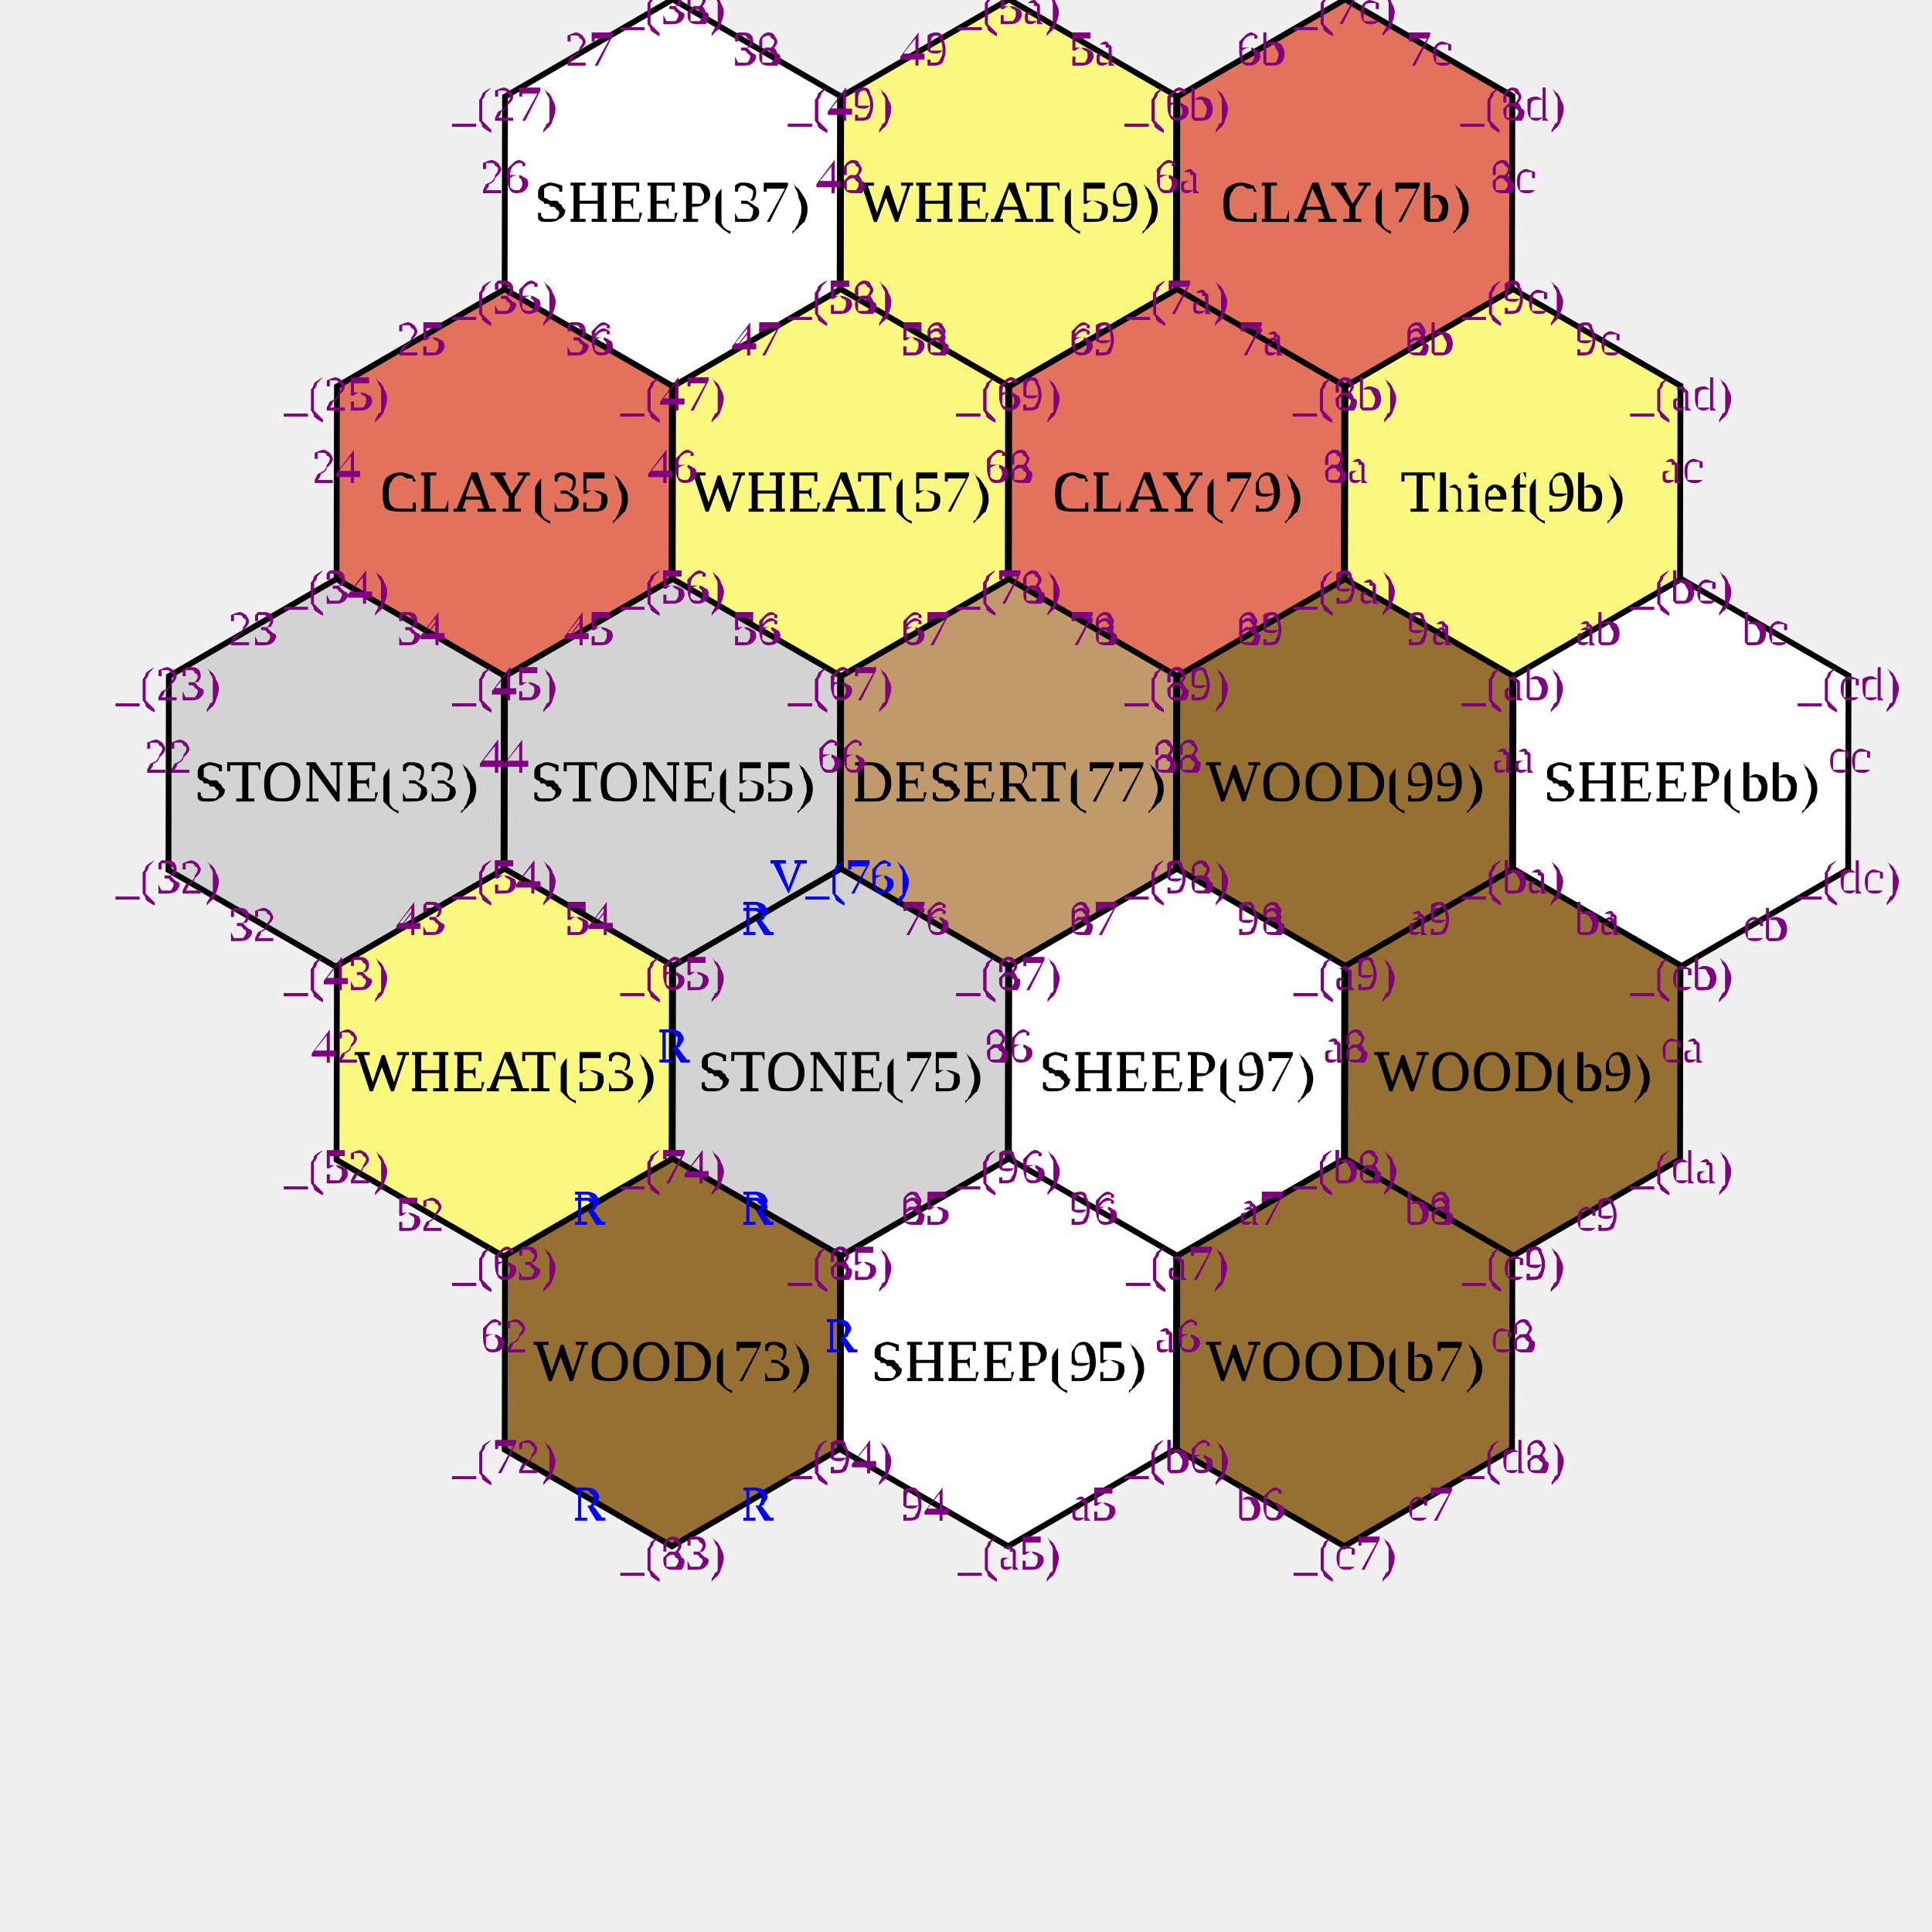
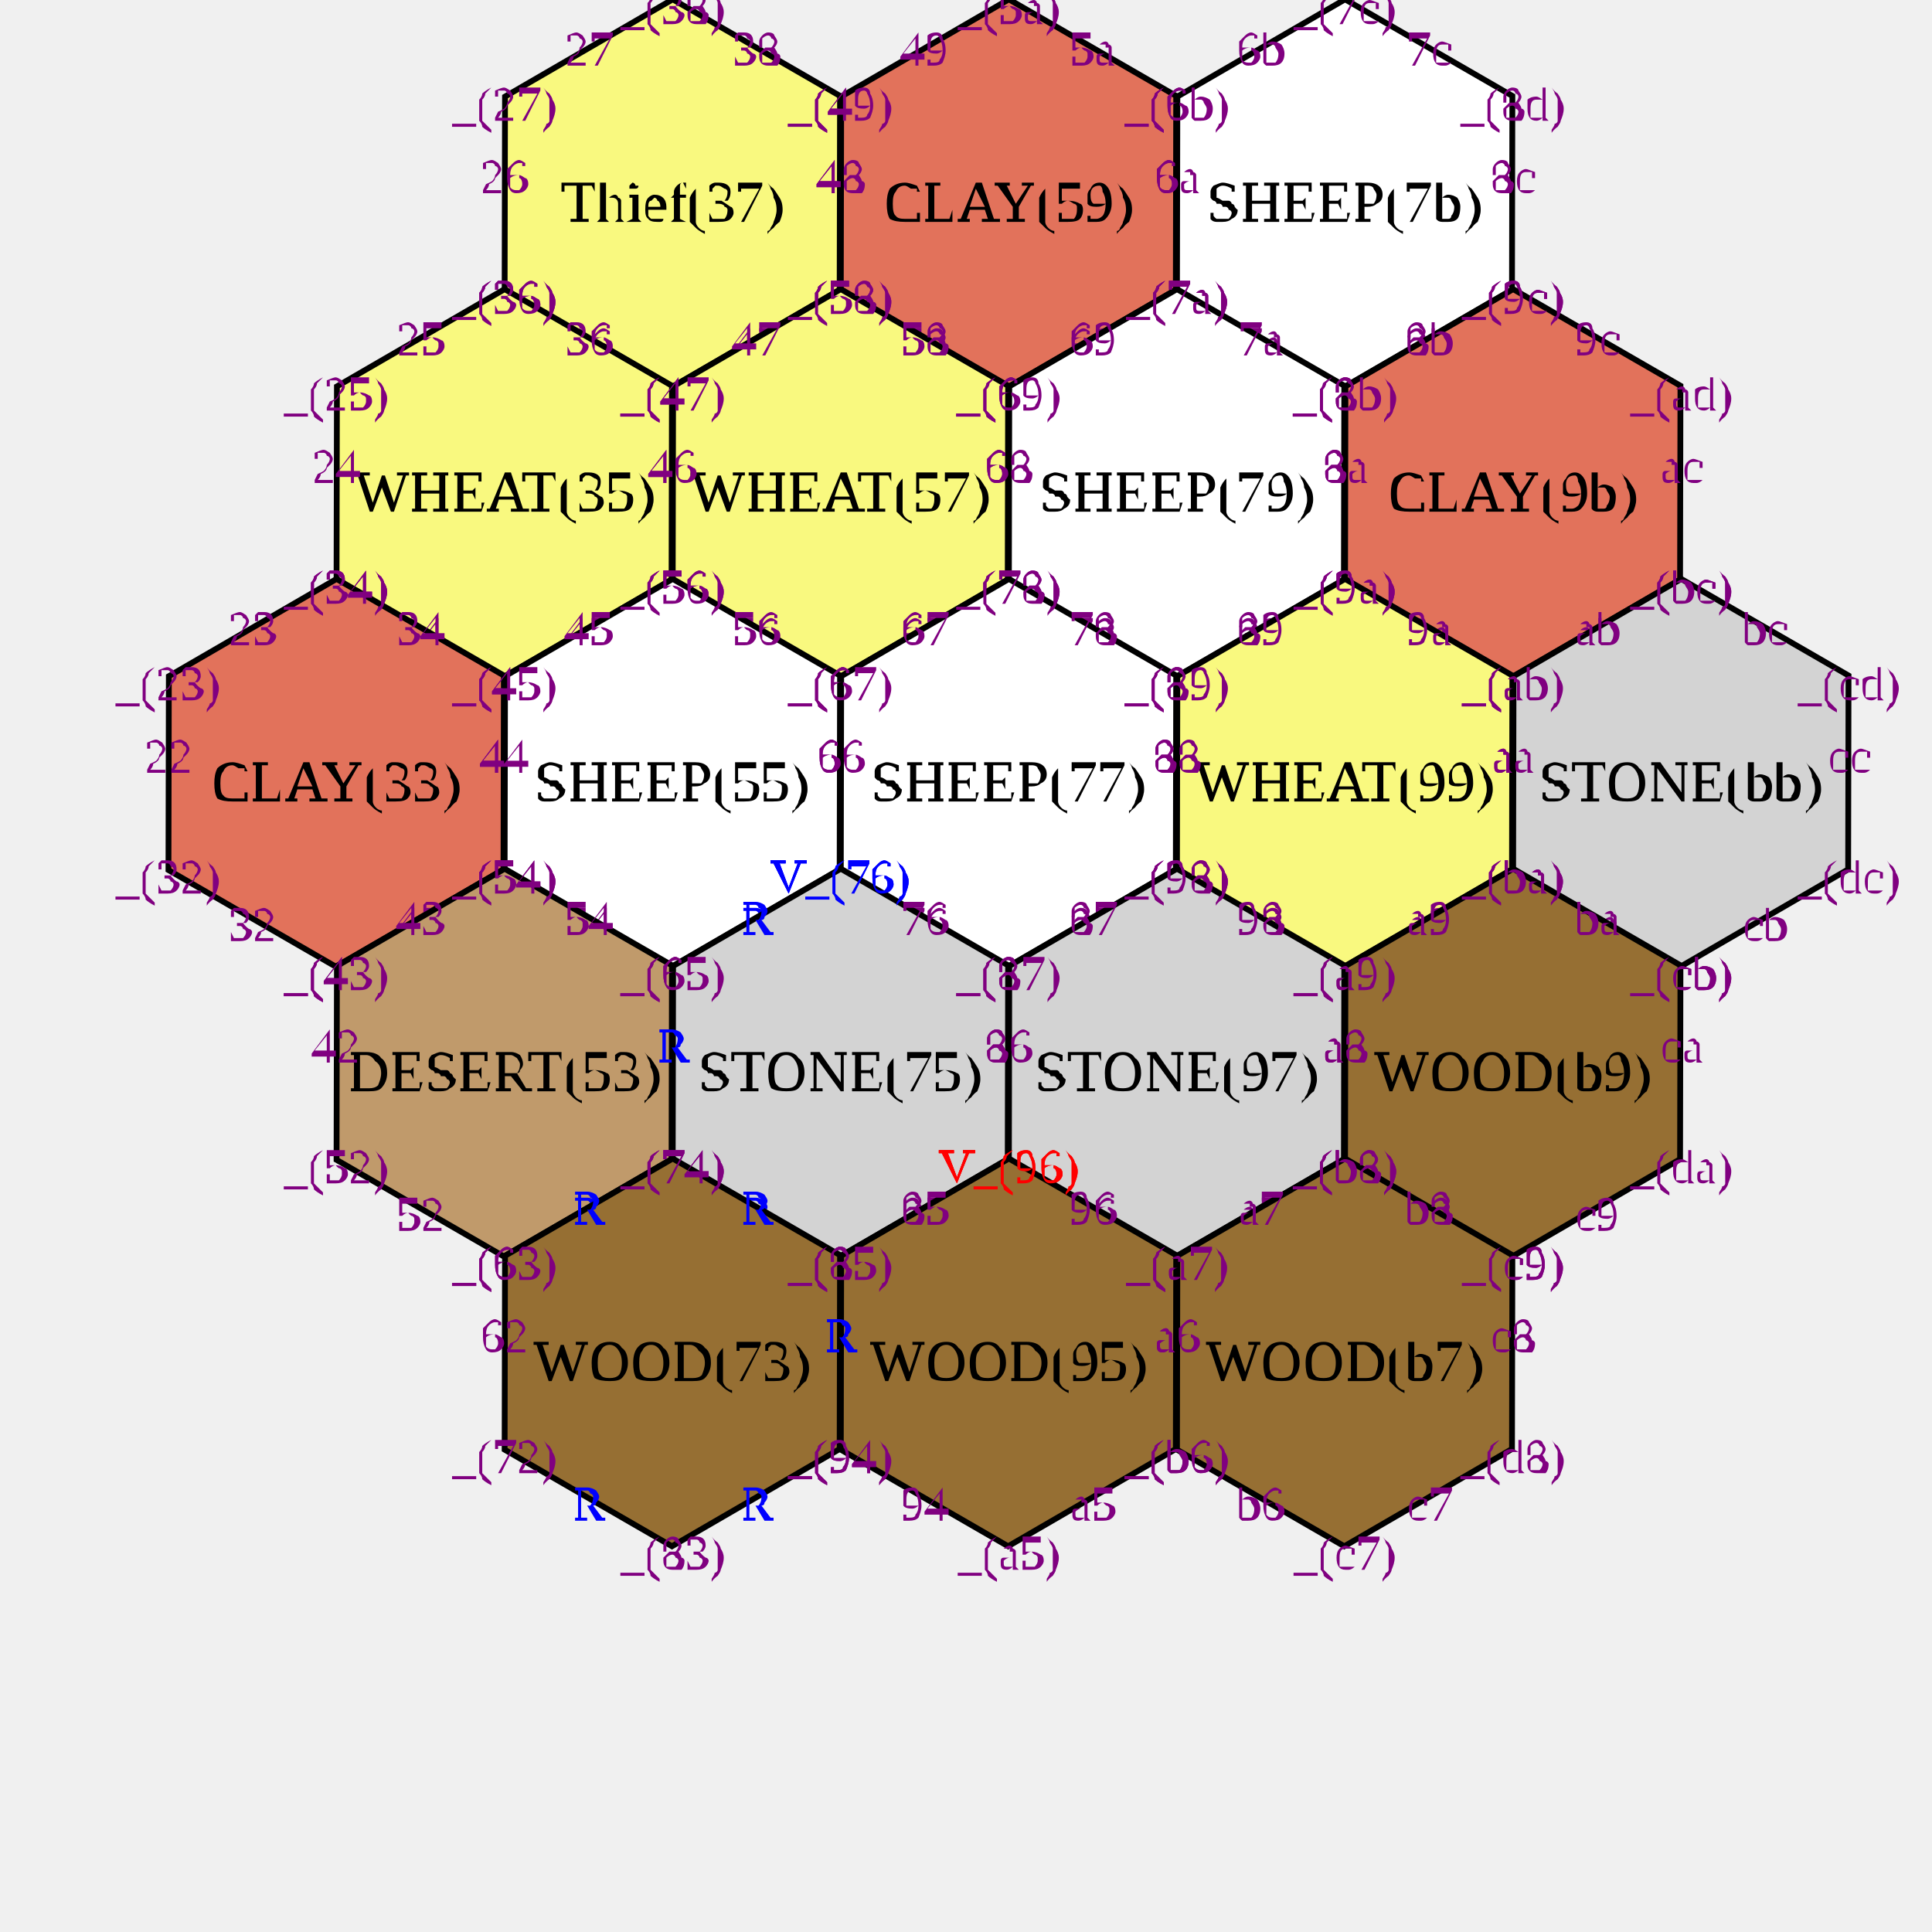
<svg viewBox="0 0 10 10" style="background-color: #0077be;">
  <defs>
    <path id="hexagon" d="M 1 0 L 0.5 -0.87 L -0.5 -0.87 L -1 0 L -0.5 0.87 L 0.5 0.87 Z" transform="rotate(30)" />
  </defs>
  <g id="hexgrid">
-     <use href="#hexagon" x="3.48" y="1" fill="white" stroke="black" stroke-width="0.03" transform="scale(1.0)" />
-     <text x="3.48" y="1.15" text-anchor="middle" font-size="0.3" fill="black">SHEEP(37)</text>
+     <use href="#hexagon" x="3.48" y="1" fill="#f9f97f" stroke="black" stroke-width="0.03" transform="scale(1.0)" />
+     <text x="3.48" y="1.15" text-anchor="middle" font-size="0.3" fill="black">Thief(37)</text>
    <text x="3.48" y="0.125" text-anchor="middle" font-size="0.25" fill="purple">_(38)</text>
    <text x="2.61" y="0.625" text-anchor="middle" font-size="0.25" fill="purple">_(27)</text>
    <text x="2.61" y="1.625" text-anchor="middle" font-size="0.25" fill="purple">_(36)</text>
    <text x="3.48" y="2.125" text-anchor="middle" font-size="0.25" fill="purple">_(47)</text>
    <text x="4.35" y="1.625" text-anchor="middle" font-size="0.25" fill="purple">_(58)</text>
    <text x="4.35" y="0.625" text-anchor="middle" font-size="0.25" fill="purple">_(49)</text>
    <text x="3.045" y="0.34" text-anchor="middle" font-size="0.25" fill="purple">27</text>
    <text x="2.61" y="1" text-anchor="middle" font-size="0.25" fill="purple">26</text>
    <text x="3.045" y="1.87" text-anchor="middle" font-size="0.25" fill="purple">36</text>
    <text x="3.915" y="1.87" text-anchor="middle" font-size="0.25" fill="purple">47</text>
    <text x="4.35" y="1" text-anchor="middle" font-size="0.25" fill="purple">48</text>
    <text x="3.915" y="0.34" text-anchor="middle" font-size="0.25" fill="purple">38</text>
-     <use href="#hexagon" x="5.22" y="1" fill="#f9f97f" stroke="black" stroke-width="0.03" transform="scale(1.0)" />
-     <text x="5.22" y="1.15" text-anchor="middle" font-size="0.3" fill="black">WHEAT(59)</text>
+     <use href="#hexagon" x="5.22" y="1" fill="#E2725B" stroke="black" stroke-width="0.03" transform="scale(1.0)" />
+     <text x="5.22" y="1.15" text-anchor="middle" font-size="0.3" fill="black">CLAY(59)</text>
    <text x="5.22" y="0.125" text-anchor="middle" font-size="0.25" fill="purple">_(5a)</text>
    <text x="4.35" y="0.625" text-anchor="middle" font-size="0.25" fill="purple">_(49)</text>
    <text x="4.35" y="1.625" text-anchor="middle" font-size="0.25" fill="purple">_(58)</text>
    <text x="5.22" y="2.125" text-anchor="middle" font-size="0.25" fill="purple">_(69)</text>
    <text x="6.09" y="1.625" text-anchor="middle" font-size="0.25" fill="purple">_(7a)</text>
    <text x="6.09" y="0.625" text-anchor="middle" font-size="0.25" fill="purple">_(6b)</text>
    <text x="4.785" y="0.34" text-anchor="middle" font-size="0.25" fill="purple">49</text>
    <text x="4.35" y="1" text-anchor="middle" font-size="0.25" fill="purple">48</text>
    <text x="4.785" y="1.87" text-anchor="middle" font-size="0.25" fill="purple">58</text>
    <text x="5.655" y="1.87" text-anchor="middle" font-size="0.25" fill="purple">69</text>
    <text x="6.09" y="1" text-anchor="middle" font-size="0.25" fill="purple">6a</text>
    <text x="5.655" y="0.34" text-anchor="middle" font-size="0.25" fill="purple">5a</text>
-     <use href="#hexagon" x="6.96" y="1" fill="#E2725B" stroke="black" stroke-width="0.03" transform="scale(1.0)" />
-     <text x="6.96" y="1.15" text-anchor="middle" font-size="0.3" fill="black">CLAY(7b)</text>
+     <use href="#hexagon" x="6.96" y="1" fill="white" stroke="black" stroke-width="0.03" transform="scale(1.0)" />
+     <text x="6.96" y="1.15" text-anchor="middle" font-size="0.3" fill="black">SHEEP(7b)</text>
    <text x="6.96" y="0.125" text-anchor="middle" font-size="0.25" fill="purple">_(7c)</text>
    <text x="6.09" y="0.625" text-anchor="middle" font-size="0.25" fill="purple">_(6b)</text>
    <text x="6.09" y="1.625" text-anchor="middle" font-size="0.25" fill="purple">_(7a)</text>
    <text x="6.96" y="2.125" text-anchor="middle" font-size="0.25" fill="purple">_(8b)</text>
    <text x="7.83" y="1.625" text-anchor="middle" font-size="0.25" fill="purple">_(9c)</text>
    <text x="7.83" y="0.625" text-anchor="middle" font-size="0.25" fill="purple">_(8d)</text>
    <text x="6.525" y="0.34" text-anchor="middle" font-size="0.25" fill="purple">6b</text>
    <text x="6.09" y="1" text-anchor="middle" font-size="0.25" fill="purple">6a</text>
    <text x="6.525" y="1.87" text-anchor="middle" font-size="0.25" fill="purple">7a</text>
    <text x="7.395" y="1.87" text-anchor="middle" font-size="0.25" fill="purple">8b</text>
    <text x="7.83" y="1" text-anchor="middle" font-size="0.25" fill="purple">8c</text>
    <text x="7.395" y="0.34" text-anchor="middle" font-size="0.25" fill="purple">7c</text>
-     <use href="#hexagon" x="2.61" y="2.5" fill="#E2725B" stroke="black" stroke-width="0.03" transform="scale(1.0)" />
-     <text x="2.61" y="2.65" text-anchor="middle" font-size="0.3" fill="black">CLAY(35)</text>
+     <use href="#hexagon" x="2.61" y="2.5" fill="#f9f97f" stroke="black" stroke-width="0.03" transform="scale(1.0)" />
+     <text x="2.61" y="2.65" text-anchor="middle" font-size="0.3" fill="black">WHEAT(35)</text>
    <text x="2.61" y="1.625" text-anchor="middle" font-size="0.25" fill="purple">_(36)</text>
    <text x="1.74" y="2.125" text-anchor="middle" font-size="0.25" fill="purple">_(25)</text>
    <text x="1.74" y="3.125" text-anchor="middle" font-size="0.25" fill="purple">_(34)</text>
    <text x="2.61" y="3.625" text-anchor="middle" font-size="0.25" fill="purple">_(45)</text>
    <text x="3.48" y="3.125" text-anchor="middle" font-size="0.25" fill="purple">_(56)</text>
    <text x="3.48" y="2.125" text-anchor="middle" font-size="0.25" fill="purple">_(47)</text>
    <text x="2.175" y="1.84" text-anchor="middle" font-size="0.25" fill="purple">25</text>
    <text x="1.74" y="2.5" text-anchor="middle" font-size="0.25" fill="purple">24</text>
    <text x="2.175" y="3.37" text-anchor="middle" font-size="0.25" fill="purple">34</text>
    <text x="3.045" y="3.37" text-anchor="middle" font-size="0.25" fill="purple">45</text>
    <text x="3.48" y="2.5" text-anchor="middle" font-size="0.25" fill="purple">46</text>
    <text x="3.045" y="1.84" text-anchor="middle" font-size="0.25" fill="purple">36</text>
    <use href="#hexagon" x="4.35" y="2.5" fill="#f9f97f" stroke="black" stroke-width="0.03" transform="scale(1.0)" />
    <text x="4.35" y="2.65" text-anchor="middle" font-size="0.3" fill="black">WHEAT(57)</text>
    <text x="4.35" y="1.625" text-anchor="middle" font-size="0.25" fill="purple">_(58)</text>
    <text x="3.48" y="2.125" text-anchor="middle" font-size="0.25" fill="purple">_(47)</text>
    <text x="3.48" y="3.125" text-anchor="middle" font-size="0.25" fill="purple">_(56)</text>
    <text x="4.35" y="3.625" text-anchor="middle" font-size="0.25" fill="purple">_(67)</text>
    <text x="5.22" y="3.125" text-anchor="middle" font-size="0.25" fill="purple">_(78)</text>
    <text x="5.22" y="2.125" text-anchor="middle" font-size="0.25" fill="purple">_(69)</text>
    <text x="3.915" y="1.84" text-anchor="middle" font-size="0.25" fill="purple">47</text>
    <text x="3.48" y="2.5" text-anchor="middle" font-size="0.25" fill="purple">46</text>
    <text x="3.915" y="3.37" text-anchor="middle" font-size="0.25" fill="purple">56</text>
    <text x="4.785" y="3.37" text-anchor="middle" font-size="0.25" fill="purple">67</text>
    <text x="5.22" y="2.5" text-anchor="middle" font-size="0.25" fill="purple">68</text>
    <text x="4.785" y="1.84" text-anchor="middle" font-size="0.25" fill="purple">58</text>
-     <use href="#hexagon" x="6.09" y="2.5" fill="#E2725B" stroke="black" stroke-width="0.03" transform="scale(1.0)" />
-     <text x="6.09" y="2.65" text-anchor="middle" font-size="0.3" fill="black">CLAY(79)</text>
+     <use href="#hexagon" x="6.09" y="2.5" fill="white" stroke="black" stroke-width="0.03" transform="scale(1.0)" />
+     <text x="6.09" y="2.65" text-anchor="middle" font-size="0.3" fill="black">SHEEP(79)</text>
    <text x="6.09" y="1.625" text-anchor="middle" font-size="0.25" fill="purple">_(7a)</text>
    <text x="5.22" y="2.125" text-anchor="middle" font-size="0.25" fill="purple">_(69)</text>
    <text x="5.22" y="3.125" text-anchor="middle" font-size="0.25" fill="purple">_(78)</text>
    <text x="6.09" y="3.625" text-anchor="middle" font-size="0.25" fill="purple">_(89)</text>
    <text x="6.96" y="3.125" text-anchor="middle" font-size="0.25" fill="purple">_(9a)</text>
    <text x="6.96" y="2.125" text-anchor="middle" font-size="0.25" fill="purple">_(8b)</text>
    <text x="5.655" y="1.84" text-anchor="middle" font-size="0.25" fill="purple">69</text>
    <text x="5.22" y="2.5" text-anchor="middle" font-size="0.25" fill="purple">68</text>
    <text x="5.655" y="3.37" text-anchor="middle" font-size="0.25" fill="purple">78</text>
    <text x="6.525" y="3.37" text-anchor="middle" font-size="0.25" fill="purple">89</text>
    <text x="6.96" y="2.5" text-anchor="middle" font-size="0.25" fill="purple">8a</text>
    <text x="6.525" y="1.84" text-anchor="middle" font-size="0.25" fill="purple">7a</text>
-     <use href="#hexagon" x="7.83" y="2.5" fill="#f9f97f" stroke="black" stroke-width="0.03" transform="scale(1.0)" />
-     <text x="7.83" y="2.65" text-anchor="middle" font-size="0.3" fill="black">Thief(9b)</text>
+     <use href="#hexagon" x="7.83" y="2.5" fill="#E2725B" stroke="black" stroke-width="0.03" transform="scale(1.0)" />
+     <text x="7.83" y="2.65" text-anchor="middle" font-size="0.3" fill="black">CLAY(9b)</text>
    <text x="7.83" y="1.625" text-anchor="middle" font-size="0.25" fill="purple">_(9c)</text>
    <text x="6.96" y="2.125" text-anchor="middle" font-size="0.25" fill="purple">_(8b)</text>
    <text x="6.96" y="3.125" text-anchor="middle" font-size="0.25" fill="purple">_(9a)</text>
    <text x="7.83" y="3.625" text-anchor="middle" font-size="0.25" fill="purple">_(ab)</text>
    <text x="8.7" y="3.125" text-anchor="middle" font-size="0.25" fill="purple">_(bc)</text>
    <text x="8.7" y="2.125" text-anchor="middle" font-size="0.25" fill="purple">_(ad)</text>
    <text x="7.395" y="1.84" text-anchor="middle" font-size="0.25" fill="purple">8b</text>
    <text x="6.96" y="2.5" text-anchor="middle" font-size="0.25" fill="purple">8a</text>
    <text x="7.395" y="3.37" text-anchor="middle" font-size="0.25" fill="purple">9a</text>
    <text x="8.265" y="3.37" text-anchor="middle" font-size="0.25" fill="purple">ab</text>
    <text x="8.7" y="2.5" text-anchor="middle" font-size="0.25" fill="purple">ac</text>
    <text x="8.265" y="1.84" text-anchor="middle" font-size="0.25" fill="purple">9c</text>
-     <use href="#hexagon" x="1.74" y="4.0" fill="#D3D3D3" stroke="black" stroke-width="0.03" transform="scale(1.0)" />
-     <text x="1.74" y="4.15" text-anchor="middle" font-size="0.3" fill="black">STONE(33)</text>
+     <use href="#hexagon" x="1.74" y="4.0" fill="#E2725B" stroke="black" stroke-width="0.03" transform="scale(1.0)" />
+     <text x="1.74" y="4.15" text-anchor="middle" font-size="0.3" fill="black">CLAY(33)</text>
    <text x="1.74" y="3.125" text-anchor="middle" font-size="0.25" fill="purple">_(34)</text>
    <text x="0.87" y="3.625" text-anchor="middle" font-size="0.25" fill="purple">_(23)</text>
    <text x="0.87" y="4.625" text-anchor="middle" font-size="0.25" fill="purple">_(32)</text>
    <text x="1.74" y="5.125" text-anchor="middle" font-size="0.25" fill="purple">_(43)</text>
    <text x="2.61" y="4.625" text-anchor="middle" font-size="0.25" fill="purple">_(54)</text>
    <text x="2.61" y="3.625" text-anchor="middle" font-size="0.25" fill="purple">_(45)</text>
    <text x="1.305" y="3.34" text-anchor="middle" font-size="0.25" fill="purple">23</text>
    <text x="0.87" y="4.0" text-anchor="middle" font-size="0.25" fill="purple">22</text>
    <text x="1.305" y="4.87" text-anchor="middle" font-size="0.25" fill="purple">32</text>
    <text x="2.175" y="4.87" text-anchor="middle" font-size="0.25" fill="purple">43</text>
    <text x="2.61" y="4.0" text-anchor="middle" font-size="0.25" fill="purple">44</text>
    <text x="2.175" y="3.34" text-anchor="middle" font-size="0.25" fill="purple">34</text>
-     <use href="#hexagon" x="3.48" y="4.0" fill="#D3D3D3" stroke="black" stroke-width="0.03" transform="scale(1.0)" />
-     <text x="3.48" y="4.15" text-anchor="middle" font-size="0.3" fill="black">STONE(55)</text>
+     <use href="#hexagon" x="3.48" y="4.0" fill="white" stroke="black" stroke-width="0.03" transform="scale(1.0)" />
+     <text x="3.48" y="4.15" text-anchor="middle" font-size="0.3" fill="black">SHEEP(55)</text>
    <text x="3.48" y="3.125" text-anchor="middle" font-size="0.25" fill="purple">_(56)</text>
    <text x="2.61" y="3.625" text-anchor="middle" font-size="0.25" fill="purple">_(45)</text>
    <text x="2.61" y="4.625" text-anchor="middle" font-size="0.25" fill="purple">_(54)</text>
    <text x="3.48" y="5.125" text-anchor="middle" font-size="0.25" fill="purple">_(65)</text>
    <text x="4.35" y="4.625" text-anchor="middle" font-size="0.25" fill="blue">V_(76)</text>
    <text x="4.35" y="3.625" text-anchor="middle" font-size="0.25" fill="purple">_(67)</text>
    <text x="3.045" y="3.34" text-anchor="middle" font-size="0.25" fill="purple">45</text>
    <text x="2.61" y="4.0" text-anchor="middle" font-size="0.25" fill="purple">44</text>
    <text x="3.045" y="4.87" text-anchor="middle" font-size="0.25" fill="purple">54</text>
    <text x="3.915" y="4.87" text-anchor="middle" font-size="0.25" fill="blue">R</text>
    <text x="4.35" y="4.0" text-anchor="middle" font-size="0.25" fill="purple">66</text>
    <text x="3.915" y="3.34" text-anchor="middle" font-size="0.25" fill="purple">56</text>
-     <use href="#hexagon" x="5.22" y="4.0" fill="#C09A6B" stroke="black" stroke-width="0.03" transform="scale(1.0)" />
-     <text x="5.22" y="4.15" text-anchor="middle" font-size="0.3" fill="black">DESERT(77)</text>
+     <use href="#hexagon" x="5.22" y="4.0" fill="white" stroke="black" stroke-width="0.03" transform="scale(1.0)" />
+     <text x="5.22" y="4.15" text-anchor="middle" font-size="0.3" fill="black">SHEEP(77)</text>
    <text x="5.22" y="3.125" text-anchor="middle" font-size="0.25" fill="purple">_(78)</text>
    <text x="4.35" y="3.625" text-anchor="middle" font-size="0.25" fill="purple">_(67)</text>
    <text x="4.35" y="4.625" text-anchor="middle" font-size="0.25" fill="blue">V_(76)</text>
    <text x="5.22" y="5.125" text-anchor="middle" font-size="0.25" fill="purple">_(87)</text>
    <text x="6.09" y="4.625" text-anchor="middle" font-size="0.25" fill="purple">_(98)</text>
    <text x="6.09" y="3.625" text-anchor="middle" font-size="0.25" fill="purple">_(89)</text>
    <text x="4.785" y="3.34" text-anchor="middle" font-size="0.25" fill="purple">67</text>
    <text x="4.35" y="4.0" text-anchor="middle" font-size="0.25" fill="purple">66</text>
    <text x="4.785" y="4.87" text-anchor="middle" font-size="0.25" fill="purple">76</text>
    <text x="5.655" y="4.87" text-anchor="middle" font-size="0.25" fill="purple">87</text>
    <text x="6.09" y="4.0" text-anchor="middle" font-size="0.25" fill="purple">88</text>
    <text x="5.655" y="3.34" text-anchor="middle" font-size="0.25" fill="purple">78</text>
-     <use href="#hexagon" x="6.96" y="4.0" fill="#966F33" stroke="black" stroke-width="0.03" transform="scale(1.0)" />
-     <text x="6.96" y="4.15" text-anchor="middle" font-size="0.3" fill="black">WOOD(99)</text>
+     <use href="#hexagon" x="6.96" y="4.0" fill="#f9f97f" stroke="black" stroke-width="0.03" transform="scale(1.0)" />
+     <text x="6.96" y="4.15" text-anchor="middle" font-size="0.3" fill="black">WHEAT(99)</text>
    <text x="6.96" y="3.125" text-anchor="middle" font-size="0.25" fill="purple">_(9a)</text>
    <text x="6.09" y="3.625" text-anchor="middle" font-size="0.25" fill="purple">_(89)</text>
    <text x="6.09" y="4.625" text-anchor="middle" font-size="0.25" fill="purple">_(98)</text>
    <text x="6.96" y="5.125" text-anchor="middle" font-size="0.25" fill="purple">_(a9)</text>
    <text x="7.83" y="4.625" text-anchor="middle" font-size="0.25" fill="purple">_(ba)</text>
    <text x="7.83" y="3.625" text-anchor="middle" font-size="0.25" fill="purple">_(ab)</text>
    <text x="6.525" y="3.34" text-anchor="middle" font-size="0.25" fill="purple">89</text>
    <text x="6.09" y="4.0" text-anchor="middle" font-size="0.25" fill="purple">88</text>
    <text x="6.525" y="4.87" text-anchor="middle" font-size="0.25" fill="purple">98</text>
    <text x="7.395" y="4.87" text-anchor="middle" font-size="0.25" fill="purple">a9</text>
    <text x="7.83" y="4.0" text-anchor="middle" font-size="0.25" fill="purple">aa</text>
    <text x="7.395" y="3.34" text-anchor="middle" font-size="0.25" fill="purple">9a</text>
-     <use href="#hexagon" x="8.7" y="4.0" fill="white" stroke="black" stroke-width="0.03" transform="scale(1.0)" />
-     <text x="8.7" y="4.15" text-anchor="middle" font-size="0.3" fill="black">SHEEP(bb)</text>
+     <use href="#hexagon" x="8.7" y="4.0" fill="#D3D3D3" stroke="black" stroke-width="0.03" transform="scale(1.0)" />
+     <text x="8.7" y="4.15" text-anchor="middle" font-size="0.3" fill="black">STONE(bb)</text>
    <text x="8.7" y="3.125" text-anchor="middle" font-size="0.25" fill="purple">_(bc)</text>
    <text x="7.83" y="3.625" text-anchor="middle" font-size="0.25" fill="purple">_(ab)</text>
    <text x="7.83" y="4.625" text-anchor="middle" font-size="0.25" fill="purple">_(ba)</text>
    <text x="8.7" y="5.125" text-anchor="middle" font-size="0.25" fill="purple">_(cb)</text>
    <text x="9.57" y="4.625" text-anchor="middle" font-size="0.25" fill="purple">_(dc)</text>
    <text x="9.57" y="3.625" text-anchor="middle" font-size="0.25" fill="purple">_(cd)</text>
    <text x="8.265" y="3.34" text-anchor="middle" font-size="0.25" fill="purple">ab</text>
    <text x="7.83" y="4.0" text-anchor="middle" font-size="0.25" fill="purple">aa</text>
    <text x="8.265" y="4.87" text-anchor="middle" font-size="0.25" fill="purple">ba</text>
    <text x="9.135" y="4.87" text-anchor="middle" font-size="0.25" fill="purple">cb</text>
    <text x="9.57" y="4.0" text-anchor="middle" font-size="0.25" fill="purple">cc</text>
    <text x="9.135" y="3.34" text-anchor="middle" font-size="0.25" fill="purple">bc</text>
-     <use href="#hexagon" x="2.61" y="5.5" fill="#f9f97f" stroke="black" stroke-width="0.03" transform="scale(1.0)" />
-     <text x="2.61" y="5.65" text-anchor="middle" font-size="0.3" fill="black">WHEAT(53)</text>
+     <use href="#hexagon" x="2.61" y="5.5" fill="#C09A6B" stroke="black" stroke-width="0.03" transform="scale(1.0)" />
+     <text x="2.61" y="5.65" text-anchor="middle" font-size="0.3" fill="black">DESERT(53)</text>
    <text x="2.61" y="4.625" text-anchor="middle" font-size="0.25" fill="purple">_(54)</text>
    <text x="1.74" y="5.125" text-anchor="middle" font-size="0.25" fill="purple">_(43)</text>
    <text x="1.74" y="6.125" text-anchor="middle" font-size="0.25" fill="purple">_(52)</text>
    <text x="2.61" y="6.625" text-anchor="middle" font-size="0.25" fill="purple">_(63)</text>
    <text x="3.48" y="6.125" text-anchor="middle" font-size="0.25" fill="purple">_(74)</text>
    <text x="3.48" y="5.125" text-anchor="middle" font-size="0.25" fill="purple">_(65)</text>
    <text x="2.175" y="4.84" text-anchor="middle" font-size="0.25" fill="purple">43</text>
    <text x="1.74" y="5.5" text-anchor="middle" font-size="0.25" fill="purple">42</text>
    <text x="2.175" y="6.37" text-anchor="middle" font-size="0.25" fill="purple">52</text>
    <text x="3.045" y="6.37" text-anchor="middle" font-size="0.25" fill="blue">R</text>
    <text x="3.48" y="5.5" text-anchor="middle" font-size="0.25" fill="blue">R</text>
    <text x="3.045" y="4.84" text-anchor="middle" font-size="0.25" fill="purple">54</text>
    <use href="#hexagon" x="4.35" y="5.5" fill="#D3D3D3" stroke="black" stroke-width="0.03" transform="scale(1.0)" />
    <text x="4.35" y="5.65" text-anchor="middle" font-size="0.3" fill="black">STONE(75)</text>
    <text x="4.35" y="4.625" text-anchor="middle" font-size="0.25" fill="blue">V_(76)</text>
    <text x="3.48" y="5.125" text-anchor="middle" font-size="0.25" fill="purple">_(65)</text>
    <text x="3.48" y="6.125" text-anchor="middle" font-size="0.25" fill="purple">_(74)</text>
    <text x="4.35" y="6.625" text-anchor="middle" font-size="0.25" fill="purple">_(85)</text>
-     <text x="5.22" y="6.125" text-anchor="middle" font-size="0.25" fill="purple">_(96)</text>
+     <text x="5.22" y="6.125" text-anchor="middle" font-size="0.25" fill="red">V_(96)</text>
    <text x="5.22" y="5.125" text-anchor="middle" font-size="0.25" fill="purple">_(87)</text>
    <text x="3.915" y="4.84" text-anchor="middle" font-size="0.25" fill="blue">R</text>
    <text x="3.48" y="5.5" text-anchor="middle" font-size="0.25" fill="blue">R</text>
    <text x="3.915" y="6.37" text-anchor="middle" font-size="0.25" fill="blue">R</text>
    <text x="4.785" y="6.37" text-anchor="middle" font-size="0.25" fill="purple">85</text>
    <text x="5.22" y="5.5" text-anchor="middle" font-size="0.25" fill="purple">86</text>
    <text x="4.785" y="4.84" text-anchor="middle" font-size="0.25" fill="purple">76</text>
-     <use href="#hexagon" x="6.09" y="5.5" fill="white" stroke="black" stroke-width="0.03" transform="scale(1.0)" />
-     <text x="6.09" y="5.65" text-anchor="middle" font-size="0.3" fill="black">SHEEP(97)</text>
+     <use href="#hexagon" x="6.09" y="5.5" fill="#D3D3D3" stroke="black" stroke-width="0.03" transform="scale(1.0)" />
+     <text x="6.09" y="5.65" text-anchor="middle" font-size="0.3" fill="black">STONE(97)</text>
    <text x="6.09" y="4.625" text-anchor="middle" font-size="0.25" fill="purple">_(98)</text>
    <text x="5.22" y="5.125" text-anchor="middle" font-size="0.25" fill="purple">_(87)</text>
-     <text x="5.22" y="6.125" text-anchor="middle" font-size="0.25" fill="purple">_(96)</text>
+     <text x="5.22" y="6.125" text-anchor="middle" font-size="0.25" fill="red">V_(96)</text>
    <text x="6.09" y="6.625" text-anchor="middle" font-size="0.25" fill="purple">_(a7)</text>
    <text x="6.96" y="6.125" text-anchor="middle" font-size="0.25" fill="purple">_(b8)</text>
    <text x="6.96" y="5.125" text-anchor="middle" font-size="0.25" fill="purple">_(a9)</text>
    <text x="5.655" y="4.84" text-anchor="middle" font-size="0.25" fill="purple">87</text>
    <text x="5.22" y="5.5" text-anchor="middle" font-size="0.25" fill="purple">86</text>
    <text x="5.655" y="6.37" text-anchor="middle" font-size="0.25" fill="purple">96</text>
    <text x="6.525" y="6.37" text-anchor="middle" font-size="0.25" fill="purple">a7</text>
    <text x="6.96" y="5.5" text-anchor="middle" font-size="0.25" fill="purple">a8</text>
    <text x="6.525" y="4.84" text-anchor="middle" font-size="0.25" fill="purple">98</text>
    <use href="#hexagon" x="7.83" y="5.5" fill="#966F33" stroke="black" stroke-width="0.03" transform="scale(1.0)" />
    <text x="7.83" y="5.65" text-anchor="middle" font-size="0.3" fill="black">WOOD(b9)</text>
    <text x="7.83" y="4.625" text-anchor="middle" font-size="0.25" fill="purple">_(ba)</text>
    <text x="6.96" y="5.125" text-anchor="middle" font-size="0.25" fill="purple">_(a9)</text>
    <text x="6.96" y="6.125" text-anchor="middle" font-size="0.25" fill="purple">_(b8)</text>
    <text x="7.83" y="6.625" text-anchor="middle" font-size="0.25" fill="purple">_(c9)</text>
    <text x="8.7" y="6.125" text-anchor="middle" font-size="0.25" fill="purple">_(da)</text>
    <text x="8.7" y="5.125" text-anchor="middle" font-size="0.25" fill="purple">_(cb)</text>
    <text x="7.395" y="4.84" text-anchor="middle" font-size="0.25" fill="purple">a9</text>
    <text x="6.96" y="5.5" text-anchor="middle" font-size="0.25" fill="purple">a8</text>
    <text x="7.395" y="6.37" text-anchor="middle" font-size="0.25" fill="purple">b8</text>
    <text x="8.265" y="6.37" text-anchor="middle" font-size="0.25" fill="purple">c9</text>
    <text x="8.7" y="5.5" text-anchor="middle" font-size="0.25" fill="purple">ca</text>
    <text x="8.265" y="4.84" text-anchor="middle" font-size="0.25" fill="purple">ba</text>
    <use href="#hexagon" x="3.48" y="7.0" fill="#966F33" stroke="black" stroke-width="0.03" transform="scale(1.0)" />
    <text x="3.48" y="7.15" text-anchor="middle" font-size="0.3" fill="black">WOOD(73)</text>
    <text x="3.48" y="6.125" text-anchor="middle" font-size="0.25" fill="purple">_(74)</text>
    <text x="2.61" y="6.625" text-anchor="middle" font-size="0.25" fill="purple">_(63)</text>
    <text x="2.61" y="7.625" text-anchor="middle" font-size="0.25" fill="purple">_(72)</text>
    <text x="3.48" y="8.125" text-anchor="middle" font-size="0.25" fill="purple">_(83)</text>
    <text x="4.35" y="7.625" text-anchor="middle" font-size="0.25" fill="purple">_(94)</text>
    <text x="4.35" y="6.625" text-anchor="middle" font-size="0.25" fill="purple">_(85)</text>
    <text x="3.045" y="6.34" text-anchor="middle" font-size="0.25" fill="blue">R</text>
    <text x="2.61" y="7.0" text-anchor="middle" font-size="0.25" fill="purple">62</text>
    <text x="3.045" y="7.87" text-anchor="middle" font-size="0.25" fill="blue">R</text>
    <text x="3.915" y="7.87" text-anchor="middle" font-size="0.25" fill="blue">R</text>
    <text x="4.35" y="7.0" text-anchor="middle" font-size="0.25" fill="blue">R</text>
    <text x="3.915" y="6.34" text-anchor="middle" font-size="0.25" fill="blue">R</text>
-     <use href="#hexagon" x="5.22" y="7.0" fill="white" stroke="black" stroke-width="0.03" transform="scale(1.0)" />
-     <text x="5.22" y="7.15" text-anchor="middle" font-size="0.3" fill="black">SHEEP(95)</text>
-     <text x="5.22" y="6.125" text-anchor="middle" font-size="0.25" fill="purple">_(96)</text>
+     <use href="#hexagon" x="5.22" y="7.0" fill="#966F33" stroke="black" stroke-width="0.03" transform="scale(1.0)" />
+     <text x="5.22" y="7.15" text-anchor="middle" font-size="0.3" fill="black">WOOD(95)</text>
+     <text x="5.22" y="6.125" text-anchor="middle" font-size="0.25" fill="red">V_(96)</text>
    <text x="4.35" y="6.625" text-anchor="middle" font-size="0.25" fill="purple">_(85)</text>
    <text x="4.35" y="7.625" text-anchor="middle" font-size="0.25" fill="purple">_(94)</text>
    <text x="5.22" y="8.125" text-anchor="middle" font-size="0.25" fill="purple">_(a5)</text>
    <text x="6.09" y="7.625" text-anchor="middle" font-size="0.25" fill="purple">_(b6)</text>
    <text x="6.09" y="6.625" text-anchor="middle" font-size="0.25" fill="purple">_(a7)</text>
    <text x="4.785" y="6.34" text-anchor="middle" font-size="0.25" fill="purple">85</text>
    <text x="4.35" y="7.0" text-anchor="middle" font-size="0.25" fill="blue">R</text>
    <text x="4.785" y="7.87" text-anchor="middle" font-size="0.25" fill="purple">94</text>
    <text x="5.655" y="7.87" text-anchor="middle" font-size="0.25" fill="purple">a5</text>
    <text x="6.09" y="7.0" text-anchor="middle" font-size="0.25" fill="purple">a6</text>
    <text x="5.655" y="6.34" text-anchor="middle" font-size="0.25" fill="purple">96</text>
    <use href="#hexagon" x="6.96" y="7.0" fill="#966F33" stroke="black" stroke-width="0.03" transform="scale(1.0)" />
    <text x="6.96" y="7.15" text-anchor="middle" font-size="0.3" fill="black">WOOD(b7)</text>
    <text x="6.96" y="6.125" text-anchor="middle" font-size="0.25" fill="purple">_(b8)</text>
    <text x="6.09" y="6.625" text-anchor="middle" font-size="0.25" fill="purple">_(a7)</text>
    <text x="6.09" y="7.625" text-anchor="middle" font-size="0.25" fill="purple">_(b6)</text>
    <text x="6.96" y="8.125" text-anchor="middle" font-size="0.25" fill="purple">_(c7)</text>
    <text x="7.83" y="7.625" text-anchor="middle" font-size="0.25" fill="purple">_(d8)</text>
    <text x="7.83" y="6.625" text-anchor="middle" font-size="0.25" fill="purple">_(c9)</text>
    <text x="6.525" y="6.34" text-anchor="middle" font-size="0.25" fill="purple">a7</text>
    <text x="6.09" y="7.0" text-anchor="middle" font-size="0.25" fill="purple">a6</text>
    <text x="6.525" y="7.87" text-anchor="middle" font-size="0.25" fill="purple">b6</text>
    <text x="7.395" y="7.87" text-anchor="middle" font-size="0.25" fill="purple">c7</text>
    <text x="7.83" y="7.0" text-anchor="middle" font-size="0.25" fill="purple">c8</text>
    <text x="7.395" y="6.34" text-anchor="middle" font-size="0.25" fill="purple">b8</text>
  </g>
</svg>
